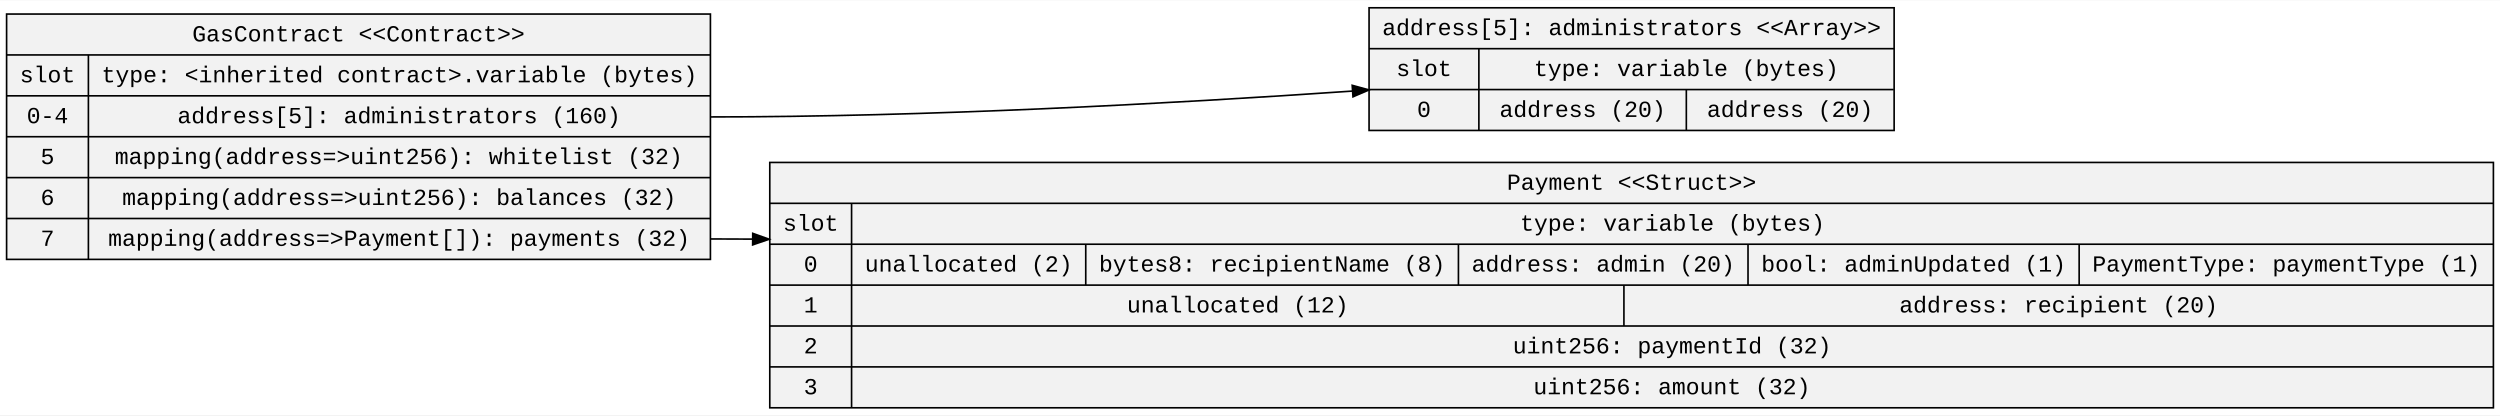
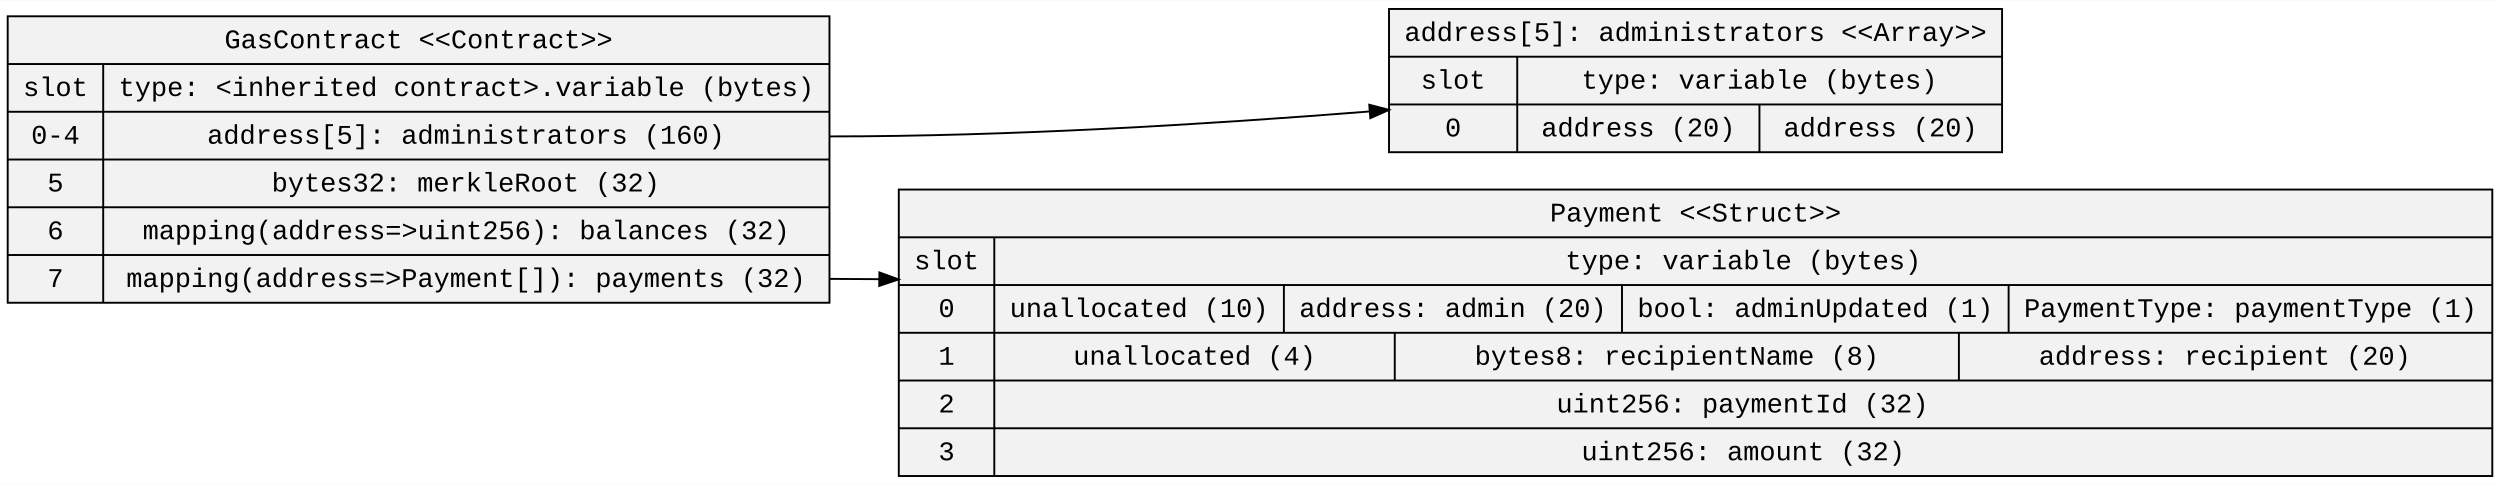
- <svg xmlns="http://www.w3.org/2000/svg" width="1516pt" height="252pt" viewBox="0.00 0.00 1516.22 251.60">
+ <svg xmlns="http://www.w3.org/2000/svg" width="1299pt" height="252pt" viewBox="0.00 0.00 1298.59 251.60">
  <g id="graph0" class="graph" transform="scale(1 1) rotate(0) translate(4 247.6)">
-     <polygon fill="white" stroke="transparent" points="-4,4 -4,-247.6 1512.22,-247.6 1512.22,4 -4,4" />
+     <polygon fill="white" stroke="transparent" points="-4,4 -4,-247.6 1294.59,-247.6 1294.59,4 -4,4" />
    <g id="node1" class="node">
      <polygon fill="#f2f2f2" stroke="black" points="0,-90.5 0,-239.3 426.86,-239.3 426.86,-90.5 0,-90.5" />
      <text text-anchor="middle" x="213.43" y="-222.7" font-family="Courier New" font-size="14.00">GasContract &lt;&lt;Contract&gt;&gt;</text>
      <polyline fill="none" stroke="black" points="0,-214.5 426.86,-214.5 " />
      <text text-anchor="middle" x="24.8" y="-197.9" font-family="Courier New" font-size="14.00">slot</text>
      <polyline fill="none" stroke="black" points="0,-189.7 49.61,-189.7 " />
      <text text-anchor="middle" x="24.8" y="-173.1" font-family="Courier New" font-size="14.00">0-4</text>
      <polyline fill="none" stroke="black" points="0,-164.9 49.61,-164.9 " />
      <text text-anchor="middle" x="24.8" y="-148.3" font-family="Courier New" font-size="14.00">5</text>
      <polyline fill="none" stroke="black" points="0,-140.1 49.61,-140.1 " />
      <text text-anchor="middle" x="24.8" y="-123.5" font-family="Courier New" font-size="14.00">6</text>
      <polyline fill="none" stroke="black" points="0,-115.3 49.61,-115.3 " />
      <text text-anchor="middle" x="24.8" y="-98.7" font-family="Courier New" font-size="14.00">7</text>
      <polyline fill="none" stroke="black" points="49.61,-90.5 49.61,-214.5 " />
      <text text-anchor="middle" x="238.23" y="-197.9" font-family="Courier New" font-size="14.00">type: &lt;inherited contract&gt;.variable (bytes)</text>
      <polyline fill="none" stroke="black" points="49.61,-189.7 426.86,-189.7 " />
      <text text-anchor="middle" x="238.03" y="-173.1" font-family="Courier New" font-size="14.00">address[5]: administrators (160)</text>
      <polyline fill="none" stroke="black" points="49.61,-164.9 426.86,-164.9 " />
-       <text text-anchor="middle" x="237.83" y="-148.3" font-family="Courier New" font-size="14.00">mapping(address=&gt;uint256): whitelist (32)</text>
+       <text text-anchor="middle" x="237.92" y="-148.3" font-family="Courier New" font-size="14.00">bytes32: merkleRoot (32)</text>
      <polyline fill="none" stroke="black" points="49.61,-140.1 426.86,-140.1 " />
      <text text-anchor="middle" x="238.13" y="-123.5" font-family="Courier New" font-size="14.00">mapping(address=&gt;uint256): balances (32)</text>
      <polyline fill="none" stroke="black" points="49.61,-115.3 426.86,-115.3 " />
      <text text-anchor="middle" x="238.03" y="-98.7" font-family="Courier New" font-size="14.00">mapping(address=&gt;Payment[]): payments (32)</text>
    </g>
    <g id="node2" class="node">
-       <polygon fill="#f2f2f2" stroke="black" points="826.32,-168.7 826.32,-243.1 1144.77,-243.1 1144.77,-168.7 826.32,-168.7" />
-       <text text-anchor="middle" x="985.54" y="-226.5" font-family="Courier New" font-size="14.00">address[5]: administrators &lt;&lt;Array&gt;&gt;</text>
-       <polyline fill="none" stroke="black" points="826.32,-218.3 1144.77,-218.3 " />
-       <text text-anchor="middle" x="859.62" y="-201.7" font-family="Courier New" font-size="14.00">slot</text>
-       <polyline fill="none" stroke="black" points="826.32,-193.5 892.92,-193.5 " />
-       <text text-anchor="middle" x="859.62" y="-176.9" font-family="Courier New" font-size="14.00">0</text>
-       <polyline fill="none" stroke="black" points="892.92,-168.7 892.92,-218.3 " />
-       <text text-anchor="middle" x="1018.74" y="-201.7" font-family="Courier New" font-size="14.00">type: variable (bytes)</text>
-       <polyline fill="none" stroke="black" points="892.92,-193.5 1144.56,-193.5 " />
-       <text text-anchor="middle" x="955.83" y="-176.9" font-family="Courier New" font-size="14.00">address (20)</text>
-       <polyline fill="none" stroke="black" points="1018.74,-168.7 1018.74,-193.5 " />
-       <text text-anchor="middle" x="1081.65" y="-176.9" font-family="Courier New" font-size="14.00">address (20)</text>
+       <polygon fill="#f2f2f2" stroke="black" points="717.5,-168.7 717.5,-243.1 1035.95,-243.1 1035.95,-168.7 717.5,-168.7" />
+       <text text-anchor="middle" x="876.73" y="-226.5" font-family="Courier New" font-size="14.00">address[5]: administrators &lt;&lt;Array&gt;&gt;</text>
+       <polyline fill="none" stroke="black" points="717.5,-218.3 1035.95,-218.3 " />
+       <text text-anchor="middle" x="750.8" y="-201.7" font-family="Courier New" font-size="14.00">slot</text>
+       <polyline fill="none" stroke="black" points="717.5,-193.5 784.11,-193.5 " />
+       <text text-anchor="middle" x="750.8" y="-176.9" font-family="Courier New" font-size="14.00">0</text>
+       <polyline fill="none" stroke="black" points="784.11,-168.7 784.11,-218.3 " />
+       <text text-anchor="middle" x="909.92" y="-201.7" font-family="Courier New" font-size="14.00">type: variable (bytes)</text>
+       <polyline fill="none" stroke="black" points="784.11,-193.5 1035.74,-193.5 " />
+       <text text-anchor="middle" x="847.01" y="-176.9" font-family="Courier New" font-size="14.00">address (20)</text>
+       <polyline fill="none" stroke="black" points="909.92,-168.7 909.92,-193.5 " />
+       <text text-anchor="middle" x="972.83" y="-176.9" font-family="Courier New" font-size="14.00">address (20)</text>
    </g>
    <g id="edge1" class="edge">
-       <path fill="none" stroke="black" d="M426.86,-176.9C557.66,-176.9 705.48,-184.95 816.06,-192.57" />
-       <polygon fill="black" stroke="black" points="816.09,-196.08 826.3,-193.29 816.57,-189.1 816.09,-196.08" />
+       <path fill="none" stroke="black" d="M426.86,-176.9C519.73,-176.9 623.17,-183.16 707.33,-189.86" />
+       <polygon fill="black" stroke="black" points="707.24,-193.36 717.49,-190.68 707.8,-186.39 707.24,-193.36" />
    </g>
    <g id="node3" class="node">
-       <polygon fill="#f2f2f2" stroke="black" points="462.86,-0.5 462.86,-149.3 1508.22,-149.3 1508.22,-0.5 462.86,-0.5" />
-       <text text-anchor="middle" x="985.54" y="-132.7" font-family="Courier New" font-size="14.00">Payment &lt;&lt;Struct&gt;&gt;</text>
-       <polyline fill="none" stroke="black" points="462.86,-124.5 1508.22,-124.5 " />
+       <polygon fill="#f2f2f2" stroke="black" points="462.86,-0.5 462.86,-149.3 1290.59,-149.3 1290.59,-0.5 462.86,-0.5" />
+       <text text-anchor="middle" x="876.73" y="-132.7" font-family="Courier New" font-size="14.00">Payment &lt;&lt;Struct&gt;&gt;</text>
+       <polyline fill="none" stroke="black" points="462.86,-124.5 1290.59,-124.5 " />
      <text text-anchor="middle" x="487.67" y="-107.9" font-family="Courier New" font-size="14.00">slot</text>
      <polyline fill="none" stroke="black" points="462.86,-99.7 512.47,-99.7 " />
      <text text-anchor="middle" x="487.67" y="-83.1" font-family="Courier New" font-size="14.00">0</text>
      <polyline fill="none" stroke="black" points="462.86,-74.9 512.47,-74.9 " />
      <text text-anchor="middle" x="487.67" y="-58.3" font-family="Courier New" font-size="14.00">1</text>
      <polyline fill="none" stroke="black" points="462.86,-50.1 512.47,-50.1 " />
      <text text-anchor="middle" x="487.67" y="-33.5" font-family="Courier New" font-size="14.00">2</text>
      <polyline fill="none" stroke="black" points="462.86,-25.3 512.47,-25.3 " />
      <text text-anchor="middle" x="487.67" y="-8.7" font-family="Courier New" font-size="14.00">3</text>
      <polyline fill="none" stroke="black" points="512.47,-0.5 512.47,-124.5 " />
-       <text text-anchor="middle" x="1010.34" y="-107.9" font-family="Courier New" font-size="14.00">type: variable (bytes)</text>
-       <polyline fill="none" stroke="black" points="512.47,-99.7 1508.22,-99.7 " />
-       <text text-anchor="middle" x="583.48" y="-83.1" font-family="Courier New" font-size="14.00">unallocated (2)</text>
-       <polyline fill="none" stroke="black" points="654.49,-74.9 654.49,-99.7 " />
-       <text text-anchor="middle" x="767.51" y="-83.1" font-family="Courier New" font-size="14.00">bytes8: recipientName (8)</text>
-       <polyline fill="none" stroke="black" points="880.52,-74.9 880.52,-99.7 " />
-       <text text-anchor="middle" x="968.34" y="-83.1" font-family="Courier New" font-size="14.00">address: admin (20)</text>
-       <polyline fill="none" stroke="black" points="1056.15,-74.9 1056.15,-99.7 " />
-       <text text-anchor="middle" x="1156.57" y="-83.1" font-family="Courier New" font-size="14.00">bool: adminUpdated (1)</text>
-       <polyline fill="none" stroke="black" points="1256.98,-74.9 1256.98,-99.7 " />
-       <text text-anchor="middle" x="1382.6" y="-83.1" font-family="Courier New" font-size="14.00">PaymentType: paymentType (1)</text>
-       <polyline fill="none" stroke="black" points="512.47,-74.9 1508.22,-74.9 " />
-       <text text-anchor="middle" x="746.68" y="-58.3" font-family="Courier New" font-size="14.00">unallocated (12)</text>
-       <polyline fill="none" stroke="black" points="980.89,-50.1 980.89,-74.9 " />
-       <text text-anchor="middle" x="1244.51" y="-58.3" font-family="Courier New" font-size="14.00">address: recipient (20)</text>
-       <polyline fill="none" stroke="black" points="512.47,-50.1 1508.22,-50.1 " />
-       <text text-anchor="middle" x="1010.09" y="-33.5" font-family="Courier New" font-size="14.00">uint256: paymentId (32)</text>
-       <polyline fill="none" stroke="black" points="512.47,-25.3 1508.22,-25.3 " />
-       <text text-anchor="middle" x="1009.98" y="-8.7" font-family="Courier New" font-size="14.00">uint256: amount (32)</text>
+       <text text-anchor="middle" x="901.53" y="-107.9" font-family="Courier New" font-size="14.00">type: variable (bytes)</text>
+       <polyline fill="none" stroke="black" points="512.47,-99.7 1290.59,-99.7 " />
+       <text text-anchor="middle" x="587.68" y="-83.1" font-family="Courier New" font-size="14.00">unallocated (10)</text>
+       <polyline fill="none" stroke="black" points="662.89,-74.9 662.89,-99.7 " />
+       <text text-anchor="middle" x="750.7" y="-83.1" font-family="Courier New" font-size="14.00">address: admin (20)</text>
+       <polyline fill="none" stroke="black" points="838.52,-74.9 838.52,-99.7 " />
+       <text text-anchor="middle" x="938.93" y="-83.1" font-family="Courier New" font-size="14.00">bool: adminUpdated (1)</text>
+       <polyline fill="none" stroke="black" points="1039.35,-74.9 1039.35,-99.7 " />
+       <text text-anchor="middle" x="1164.97" y="-83.1" font-family="Courier New" font-size="14.00">PaymentType: paymentType (1)</text>
+       <polyline fill="none" stroke="black" points="512.47,-74.9 1290.59,-74.9 " />
+       <text text-anchor="middle" x="616.48" y="-58.3" font-family="Courier New" font-size="14.00">unallocated (4)</text>
+       <polyline fill="none" stroke="black" points="720.49,-50.1 720.49,-74.9 " />
+       <text text-anchor="middle" x="867.01" y="-58.3" font-family="Courier New" font-size="14.00">bytes8: recipientName (8)</text>
+       <polyline fill="none" stroke="black" points="1013.52,-50.1 1013.52,-74.9 " />
+       <text text-anchor="middle" x="1151.64" y="-58.3" font-family="Courier New" font-size="14.00">address: recipient (20)</text>
+       <polyline fill="none" stroke="black" points="512.47,-50.1 1290.59,-50.1 " />
+       <text text-anchor="middle" x="901.09" y="-33.5" font-family="Courier New" font-size="14.00">uint256: paymentId (32)</text>
+       <polyline fill="none" stroke="black" points="512.47,-25.3 1290.59,-25.3 " />
+       <text text-anchor="middle" x="901.48" y="-8.7" font-family="Courier New" font-size="14.00">uint256: amount (32)</text>
    </g>
    <g id="edge2" class="edge">
-       <path fill="none" stroke="black" d="M426.86,-102.9C435.31,-102.9 443.83,-102.87 452.41,-102.8" />
-       <polygon fill="black" stroke="black" points="452.53,-106.3 462.5,-102.72 452.47,-99.3 452.53,-106.3" />
+       <path fill="none" stroke="black" d="M426.86,-102.9C435.35,-102.9 443.93,-102.85 452.57,-102.75" />
+       <polygon fill="black" stroke="black" points="452.79,-106.25 462.75,-102.62 452.7,-99.25 452.79,-106.25" />
    </g>
  </g>
</svg>
